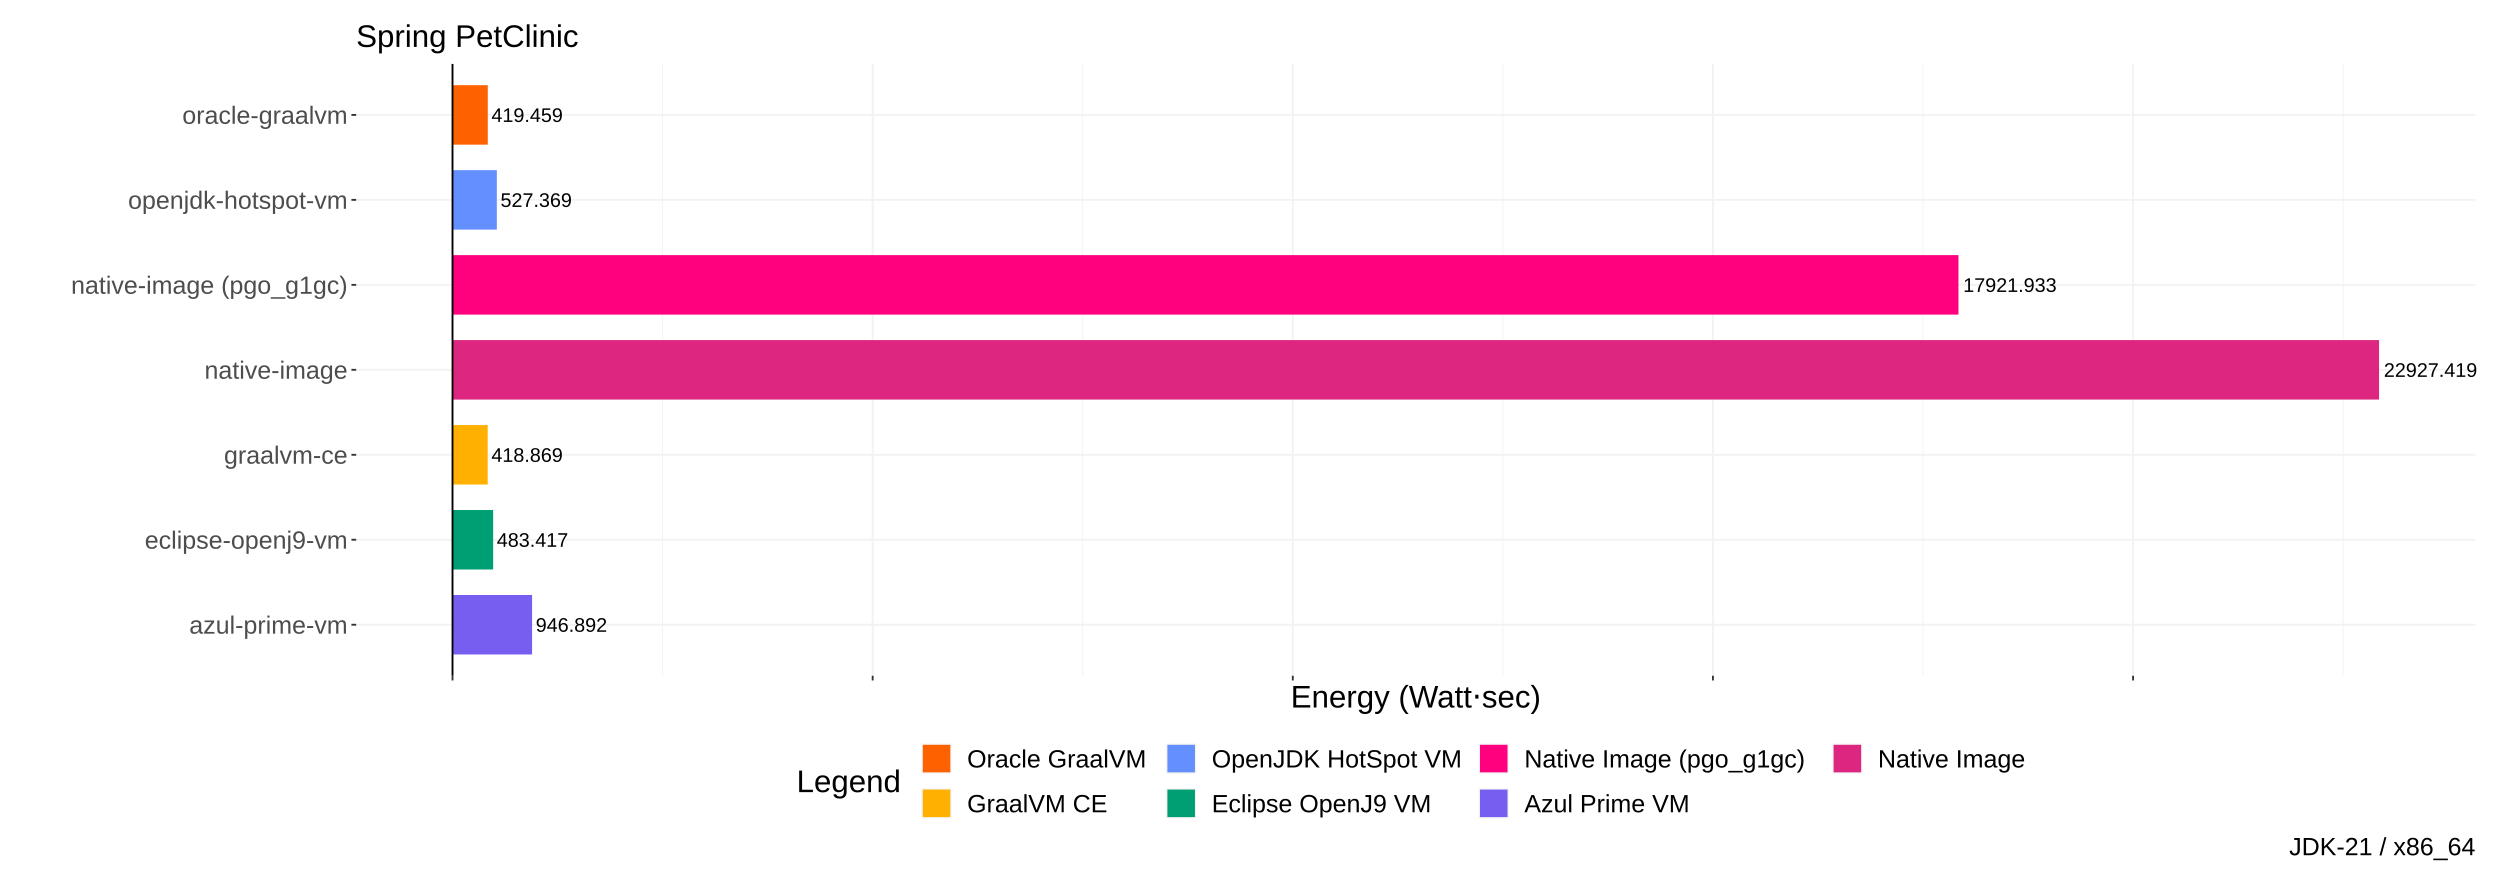
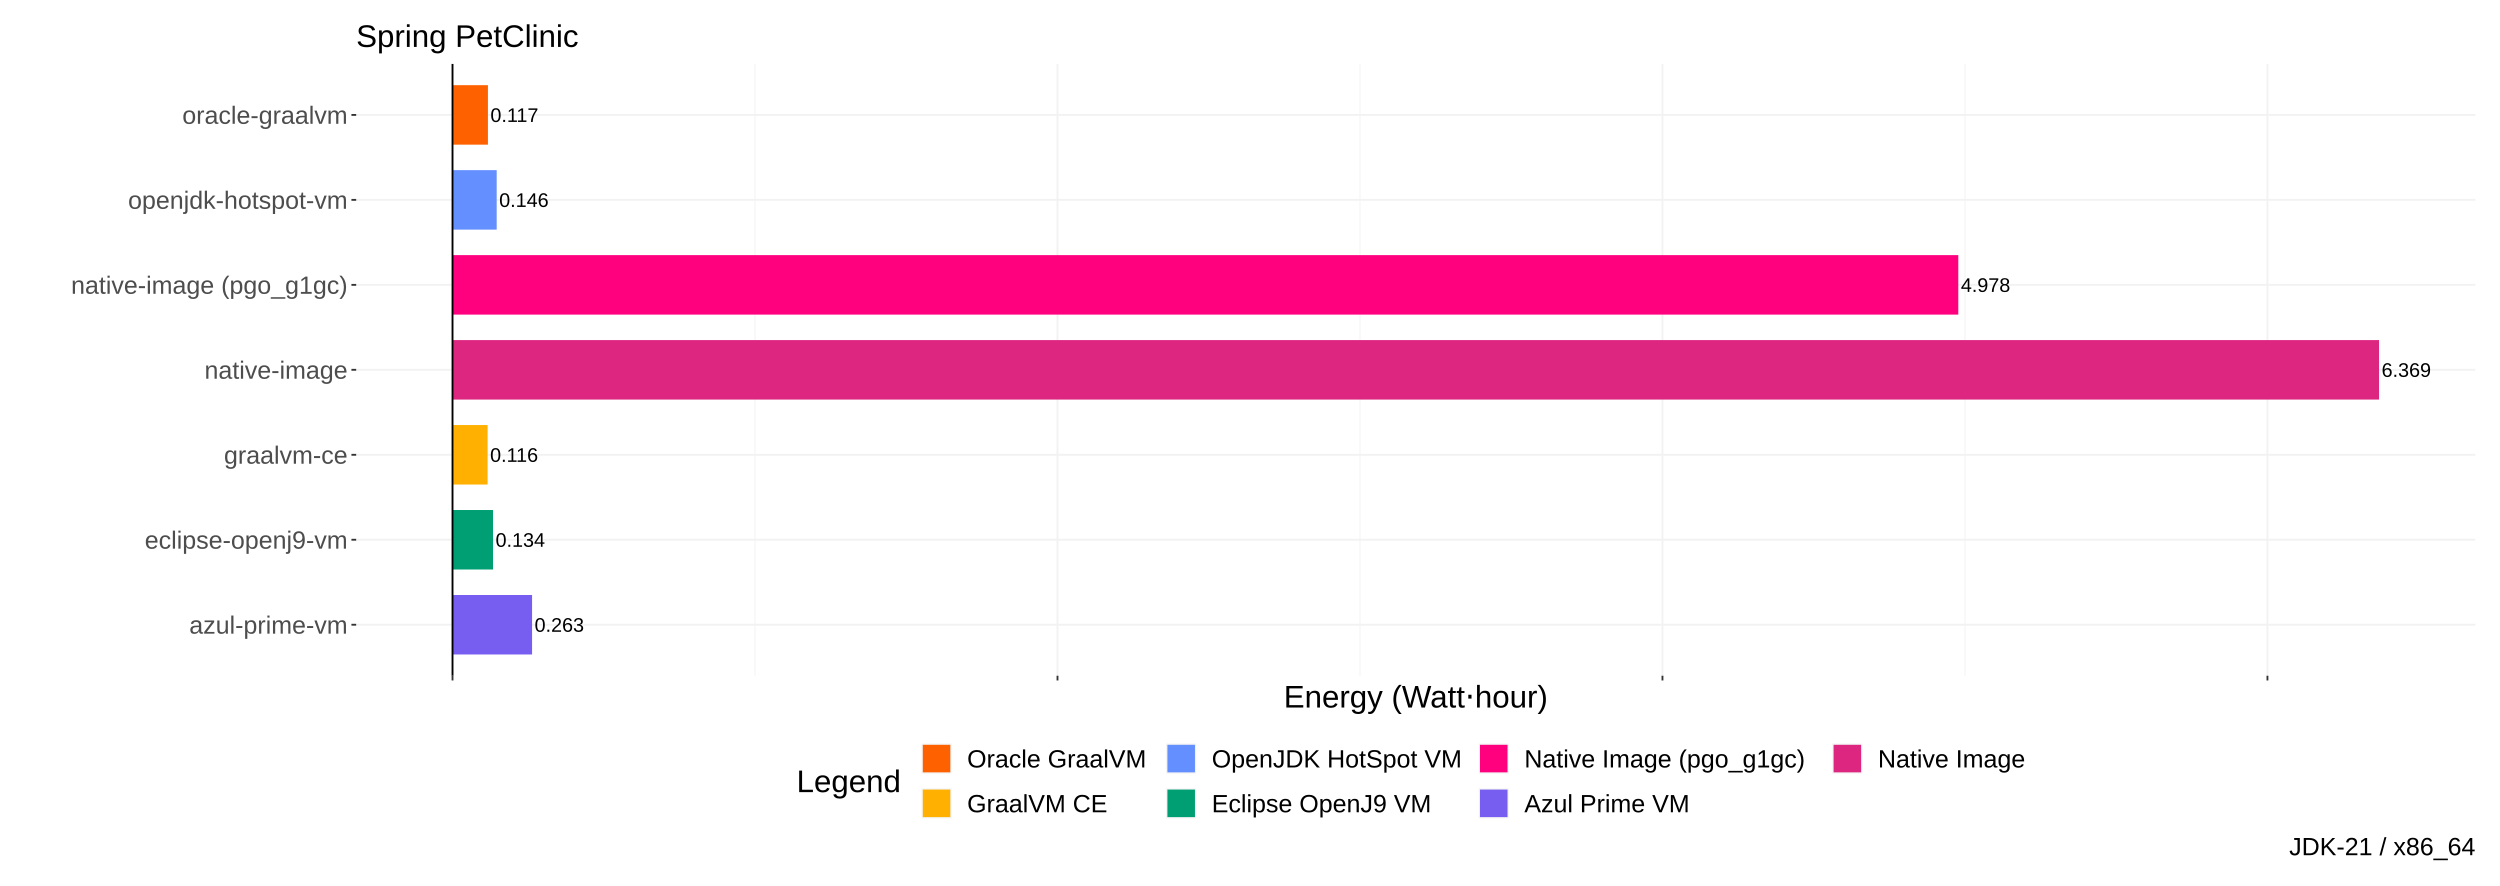
<svg xmlns="http://www.w3.org/2000/svg" class="svglite" width="1440.00pt" height="510.24pt" viewBox="0 0 1440.00 510.24">
  <defs>
    <style type="text/css">
    .svglite line, .svglite polyline, .svglite polygon, .svglite path, .svglite rect, .svglite circle {
      fill: none;
      stroke: #000000;
      stroke-linecap: round;
      stroke-linejoin: round;
      stroke-miterlimit: 10.00;
    }
    .svglite text {
      white-space: pre;
    }
  </style>
  </defs>
  <rect width="100%" height="100%" style="stroke: none; fill: #FFFFFF;" />
  <defs>
    <clipPath id="cpMC4wMHwxNDQwLjAwfDAuMDB8NTEwLjI0">
      <rect x="0.00" y="0.00" width="1440.00" height="510.24" />
    </clipPath>
  </defs>
  <g clip-path="url(#cpMC4wMHwxNDQwLjAwfDAuMDB8NTEwLjI0)">
    <rect x="0.00" y="0.00" width="1440.00" height="510.24" style="stroke-width: 1.07; stroke: #FFFFFF; fill: #FFFFFF;" />
    <rect x="205.16" y="36.82" width="1220.66" height="352.39" style="stroke-width: 1.07; stroke: none;" />
-     <polyline points="381.65,389.21 381.65,36.82 " style="stroke-width: 0.53; stroke: #F2F2F2; stroke-linecap: butt;" />
-     <polyline points="623.65,389.21 623.65,36.82 " style="stroke-width: 0.53; stroke: #F2F2F2; stroke-linecap: butt;" />
-     <polyline points="865.65,389.21 865.65,36.82 " style="stroke-width: 0.53; stroke: #F2F2F2; stroke-linecap: butt;" />
-     <polyline points="1107.65,389.21 1107.65,36.82 " style="stroke-width: 0.53; stroke: #F2F2F2; stroke-linecap: butt;" />
-     <polyline points="1349.65,389.21 1349.65,36.82 " style="stroke-width: 0.53; stroke: #F2F2F2; stroke-linecap: butt;" />
+     <polyline points="434.88,389.21 434.88,36.82 " style="stroke-width: 0.53; stroke: #F2F2F2; stroke-linecap: butt;" />
+     <polyline points="783.35,389.21 783.35,36.82 " style="stroke-width: 0.53; stroke: #F2F2F2; stroke-linecap: butt;" />
+     <polyline points="1131.82,389.21 1131.82,36.82 " style="stroke-width: 0.53; stroke: #F2F2F2; stroke-linecap: butt;" />
    <polyline points="205.16,359.85 1425.83,359.85 " style="stroke-width: 1.07; stroke: #F2F2F2; stroke-linecap: butt;" />
    <polyline points="205.16,310.90 1425.83,310.90 " style="stroke-width: 1.07; stroke: #F2F2F2; stroke-linecap: butt;" />
    <polyline points="205.16,261.96 1425.83,261.96 " style="stroke-width: 1.07; stroke: #F2F2F2; stroke-linecap: butt;" />
    <polyline points="205.16,213.02 1425.83,213.02 " style="stroke-width: 1.07; stroke: #F2F2F2; stroke-linecap: butt;" />
    <polyline points="205.16,164.08 1425.83,164.08 " style="stroke-width: 1.07; stroke: #F2F2F2; stroke-linecap: butt;" />
    <polyline points="205.16,115.13 1425.83,115.13 " style="stroke-width: 1.07; stroke: #F2F2F2; stroke-linecap: butt;" />
    <polyline points="205.16,66.19 1425.83,66.19 " style="stroke-width: 1.07; stroke: #F2F2F2; stroke-linecap: butt;" />
    <polyline points="260.65,389.21 260.65,36.82 " style="stroke-width: 1.07; stroke: #F2F2F2; stroke-linecap: butt;" />
-     <polyline points="502.65,389.21 502.65,36.82 " style="stroke-width: 1.07; stroke: #F2F2F2; stroke-linecap: butt;" />
-     <polyline points="744.65,389.21 744.65,36.82 " style="stroke-width: 1.07; stroke: #F2F2F2; stroke-linecap: butt;" />
-     <polyline points="986.65,389.21 986.65,36.82 " style="stroke-width: 1.07; stroke: #F2F2F2; stroke-linecap: butt;" />
-     <polyline points="1228.65,389.21 1228.65,36.82 " style="stroke-width: 1.07; stroke: #F2F2F2; stroke-linecap: butt;" />
-     <rect x="260.65" y="49.06" width="20.30" height="34.26" style="stroke-width: 1.07; stroke: none; stroke-linecap: butt; stroke-linejoin: miter; fill: #FE6100;" />
+     <polyline points="609.12,389.21 609.12,36.82 " style="stroke-width: 1.07; stroke: #F2F2F2; stroke-linecap: butt;" />
+     <polyline points="957.58,389.21 957.58,36.82 " style="stroke-width: 1.07; stroke: #F2F2F2; stroke-linecap: butt;" />
+     <polyline points="1306.05,389.21 1306.05,36.82 " style="stroke-width: 1.07; stroke: #F2F2F2; stroke-linecap: butt;" />
+     <rect x="260.65" y="49.06" width="20.39" height="34.26" style="stroke-width: 1.07; stroke: none; stroke-linecap: butt; stroke-linejoin: miter; fill: #FE6100;" />
    <rect x="260.65" y="195.89" width="1109.69" height="34.26" style="stroke-width: 1.07; stroke: none; stroke-linecap: butt; stroke-linejoin: miter; fill: #DC267F;" />
-     <rect x="260.65" y="342.72" width="45.83" height="34.26" style="stroke-width: 1.07; stroke: none; stroke-linecap: butt; stroke-linejoin: miter; fill: #785EF0;" />
-     <rect x="260.65" y="293.77" width="23.40" height="34.26" style="stroke-width: 1.07; stroke: none; stroke-linecap: butt; stroke-linejoin: miter; fill: #009E73;" />
-     <rect x="260.65" y="146.95" width="867.43" height="34.26" style="stroke-width: 1.07; stroke: none; stroke-linecap: butt; stroke-linejoin: miter; fill: #FF007F;" />
-     <rect x="260.65" y="244.83" width="20.27" height="34.26" style="stroke-width: 1.07; stroke: none; stroke-linecap: butt; stroke-linejoin: miter; fill: #FFB000;" />
-     <rect x="260.65" y="98.00" width="25.52" height="34.26" style="stroke-width: 1.07; stroke: none; stroke-linecap: butt; stroke-linejoin: miter; fill: #648FFF;" />
-     <text x="283.06" y="70.25" style="font-size: 11.38px; font-family: &quot;Liberation Sans&quot;;" textLength="42.10px" lengthAdjust="spacingAndGlyphs">419.459</text>
-     <text x="1373.10" y="217.08" style="font-size: 11.38px; font-family: &quot;Liberation Sans&quot;;" textLength="55.12px" lengthAdjust="spacingAndGlyphs">22927.419</text>
-     <text x="308.58" y="363.91" style="font-size: 11.38px; font-family: &quot;Liberation Sans&quot;;" textLength="42.10px" lengthAdjust="spacingAndGlyphs">946.892</text>
-     <text x="286.15" y="314.97" style="font-size: 11.38px; font-family: &quot;Liberation Sans&quot;;" textLength="42.10px" lengthAdjust="spacingAndGlyphs">483.417</text>
-     <text x="1130.83" y="168.14" style="font-size: 11.38px; font-family: &quot;Liberation Sans&quot;;" textLength="55.12px" lengthAdjust="spacingAndGlyphs">17921.933</text>
-     <text x="283.03" y="266.03" style="font-size: 11.38px; font-family: &quot;Liberation Sans&quot;;" textLength="42.10px" lengthAdjust="spacingAndGlyphs">418.869</text>
-     <text x="288.28" y="119.20" style="font-size: 11.38px; font-family: &quot;Liberation Sans&quot;;" textLength="42.10px" lengthAdjust="spacingAndGlyphs">527.369</text>
+     <rect x="260.65" y="342.72" width="45.82" height="34.26" style="stroke-width: 1.07; stroke: none; stroke-linecap: butt; stroke-linejoin: miter; fill: #785EF0;" />
+     <rect x="260.65" y="293.77" width="23.35" height="34.26" style="stroke-width: 1.07; stroke: none; stroke-linecap: butt; stroke-linejoin: miter; fill: #009E73;" />
+     <rect x="260.65" y="146.95" width="867.33" height="34.26" style="stroke-width: 1.07; stroke: none; stroke-linecap: butt; stroke-linejoin: miter; fill: #FF007F;" />
+     <rect x="260.65" y="244.83" width="20.21" height="34.26" style="stroke-width: 1.07; stroke: none; stroke-linecap: butt; stroke-linejoin: miter; fill: #FFB000;" />
+     <rect x="260.65" y="98.00" width="25.44" height="34.26" style="stroke-width: 1.07; stroke: none; stroke-linecap: butt; stroke-linejoin: miter; fill: #648FFF;" />
+     <text x="282.49" y="70.25" style="font-size: 11.38px; font-family: &quot;Liberation Sans&quot;;" textLength="29.08px" lengthAdjust="spacingAndGlyphs">0.117</text>
+     <text x="1371.80" y="217.08" style="font-size: 11.38px; font-family: &quot;Liberation Sans&quot;;" textLength="29.08px" lengthAdjust="spacingAndGlyphs">6.369</text>
+     <text x="307.93" y="363.91" style="font-size: 11.38px; font-family: &quot;Liberation Sans&quot;;" textLength="29.08px" lengthAdjust="spacingAndGlyphs">0.263</text>
+     <text x="285.45" y="314.97" style="font-size: 11.38px; font-family: &quot;Liberation Sans&quot;;" textLength="29.08px" lengthAdjust="spacingAndGlyphs">0.134</text>
+     <text x="1129.44" y="168.14" style="font-size: 11.38px; font-family: &quot;Liberation Sans&quot;;" textLength="29.08px" lengthAdjust="spacingAndGlyphs">4.978</text>
+     <text x="282.31" y="266.03" style="font-size: 11.38px; font-family: &quot;Liberation Sans&quot;;" textLength="29.08px" lengthAdjust="spacingAndGlyphs">0.116</text>
+     <text x="287.54" y="119.20" style="font-size: 11.38px; font-family: &quot;Liberation Sans&quot;;" textLength="29.08px" lengthAdjust="spacingAndGlyphs">0.146</text>
    <line x1="260.65" y1="389.21" x2="260.65" y2="36.82" style="stroke-width: 1.07; stroke-linecap: butt;" />
    <text x="200.23" y="364.99" text-anchor="end" style="font-size: 14.40px;fill: #4D4D4D; font-family: &quot;Liberation Sans&quot;;" textLength="97.55px" lengthAdjust="spacingAndGlyphs">azul-prime-vm</text>
    <text x="200.23" y="316.05" text-anchor="end" style="font-size: 14.40px;fill: #4D4D4D; font-family: &quot;Liberation Sans&quot;;" textLength="122.85px" lengthAdjust="spacingAndGlyphs">eclipse-openj9-vm</text>
    <text x="200.23" y="267.10" text-anchor="end" style="font-size: 14.40px;fill: #4D4D4D; font-family: &quot;Liberation Sans&quot;;" textLength="75.07px" lengthAdjust="spacingAndGlyphs">graalvm-ce</text>
    <text x="200.23" y="218.16" text-anchor="end" style="font-size: 14.40px;fill: #4D4D4D; font-family: &quot;Liberation Sans&quot;;" textLength="88.14px" lengthAdjust="spacingAndGlyphs">native-image</text>
    <text x="200.23" y="169.22" text-anchor="end" style="font-size: 14.40px;fill: #4D4D4D; font-family: &quot;Liberation Sans&quot;;" textLength="166.15px" lengthAdjust="spacingAndGlyphs">native-image (pgo_g1gc)</text>
    <text x="200.23" y="120.27" text-anchor="end" style="font-size: 14.40px;fill: #4D4D4D; font-family: &quot;Liberation Sans&quot;;" textLength="137.28px" lengthAdjust="spacingAndGlyphs">openjdk-hotspot-vm</text>
    <text x="200.23" y="71.33" text-anchor="end" style="font-size: 14.40px;fill: #4D4D4D; font-family: &quot;Liberation Sans&quot;;" textLength="101.50px" lengthAdjust="spacingAndGlyphs">oracle-graalvm</text>
    <polyline points="202.42,359.85 205.16,359.85 " style="stroke-width: 1.07; stroke: #333333; stroke-linecap: butt;" />
    <polyline points="202.42,310.90 205.16,310.90 " style="stroke-width: 1.07; stroke: #333333; stroke-linecap: butt;" />
    <polyline points="202.42,261.96 205.16,261.96 " style="stroke-width: 1.07; stroke: #333333; stroke-linecap: butt;" />
    <polyline points="202.42,213.02 205.16,213.02 " style="stroke-width: 1.07; stroke: #333333; stroke-linecap: butt;" />
    <polyline points="202.42,164.08 205.16,164.08 " style="stroke-width: 1.07; stroke: #333333; stroke-linecap: butt;" />
    <polyline points="202.42,115.13 205.16,115.13 " style="stroke-width: 1.07; stroke: #333333; stroke-linecap: butt;" />
    <polyline points="202.42,66.19 205.16,66.19 " style="stroke-width: 1.07; stroke: #333333; stroke-linecap: butt;" />
    <polyline points="260.65,391.95 260.65,389.21 " style="stroke-width: 1.07; stroke: #333333; stroke-linecap: butt;" />
-     <polyline points="502.65,391.95 502.65,389.21 " style="stroke-width: 1.07; stroke: #333333; stroke-linecap: butt;" />
-     <polyline points="744.65,391.95 744.65,389.21 " style="stroke-width: 1.07; stroke: #333333; stroke-linecap: butt;" />
-     <polyline points="986.65,391.95 986.65,389.21 " style="stroke-width: 1.07; stroke: #333333; stroke-linecap: butt;" />
-     <polyline points="1228.65,391.95 1228.65,389.21 " style="stroke-width: 1.07; stroke: #333333; stroke-linecap: butt;" />
-     <text x="815.50" y="407.54" text-anchor="middle" style="font-size: 18.00px; font-family: &quot;Liberation Sans&quot;;" textLength="152.52px" lengthAdjust="spacingAndGlyphs">Energy (Watt⋅sec)</text>
+     <polyline points="609.12,391.95 609.12,389.21 " style="stroke-width: 1.07; stroke: #333333; stroke-linecap: butt;" />
+     <polyline points="957.58,391.95 957.58,389.21 " style="stroke-width: 1.07; stroke: #333333; stroke-linecap: butt;" />
+     <polyline points="1306.05,391.95 1306.05,389.21 " style="stroke-width: 1.07; stroke: #333333; stroke-linecap: butt;" />
+     <text x="815.50" y="407.54" text-anchor="middle" style="font-size: 18.00px; font-family: &quot;Liberation Sans&quot;;" textLength="165.68px" lengthAdjust="spacingAndGlyphs">Energy (Watt⋅hour)</text>
    <rect x="453.37" y="422.82" width="724.26" height="54.02" style="stroke-width: 1.07; stroke: none; fill: #FFFFFF;" />
    <text x="458.84" y="456.26" style="font-size: 18.00px; font-family: &quot;Liberation Sans&quot;;" textLength="63.01px" lengthAdjust="spacingAndGlyphs">Legend</text>
    <rect x="530.82" y="428.30" width="17.28" height="17.28" style="stroke-width: 1.07; stroke: none; fill: #F2F2F2;" />
    <rect x="531.53" y="429.01" width="15.86" height="15.86" style="stroke-width: 1.07; stroke: none; stroke-linecap: butt; stroke-linejoin: miter; fill: #FE6100;" />
    <rect x="671.72" y="428.30" width="17.28" height="17.28" style="stroke-width: 1.07; stroke: none; fill: #F2F2F2;" />
    <rect x="672.43" y="429.01" width="15.86" height="15.86" style="stroke-width: 1.07; stroke: none; stroke-linecap: butt; stroke-linejoin: miter; fill: #648FFF;" />
    <rect x="851.76" y="428.30" width="17.28" height="17.28" style="stroke-width: 1.07; stroke: none; fill: #F2F2F2;" />
    <rect x="852.47" y="429.01" width="15.86" height="15.86" style="stroke-width: 1.07; stroke: none; stroke-linecap: butt; stroke-linejoin: miter; fill: #FF007F;" />
    <rect x="1055.44" y="428.30" width="17.28" height="17.28" style="stroke-width: 1.07; stroke: none; fill: #F2F2F2;" />
    <rect x="1056.15" y="429.01" width="15.86" height="15.86" style="stroke-width: 1.07; stroke: none; stroke-linecap: butt; stroke-linejoin: miter; fill: #DC267F;" />
    <rect x="530.82" y="454.09" width="17.28" height="17.28" style="stroke-width: 1.07; stroke: none; fill: #F2F2F2;" />
    <rect x="531.53" y="454.80" width="15.86" height="15.86" style="stroke-width: 1.07; stroke: none; stroke-linecap: butt; stroke-linejoin: miter; fill: #FFB000;" />
    <rect x="671.72" y="454.09" width="17.28" height="17.28" style="stroke-width: 1.07; stroke: none; fill: #F2F2F2;" />
    <rect x="672.43" y="454.80" width="15.86" height="15.86" style="stroke-width: 1.07; stroke: none; stroke-linecap: butt; stroke-linejoin: miter; fill: #009E73;" />
    <rect x="851.76" y="454.09" width="17.28" height="17.28" style="stroke-width: 1.07; stroke: none; fill: #F2F2F2;" />
    <rect x="852.47" y="454.80" width="15.86" height="15.86" style="stroke-width: 1.07; stroke: none; stroke-linecap: butt; stroke-linejoin: miter; fill: #785EF0;" />
    <text x="557.06" y="442.08" style="font-size: 14.40px; font-family: &quot;Liberation Sans&quot;;" textLength="105.69px" lengthAdjust="spacingAndGlyphs">Oracle GraalVM</text>
    <text x="697.97" y="442.08" style="font-size: 14.40px; font-family: &quot;Liberation Sans&quot;;" textLength="144.83px" lengthAdjust="spacingAndGlyphs">OpenJDK HotSpot VM</text>
    <text x="878.01" y="442.08" style="font-size: 14.40px; font-family: &quot;Liberation Sans&quot;;" textLength="168.47px" lengthAdjust="spacingAndGlyphs">Native Image (pgo_g1gc)</text>
    <text x="1081.69" y="442.08" style="font-size: 14.40px; font-family: &quot;Liberation Sans&quot;;" textLength="90.46px" lengthAdjust="spacingAndGlyphs">Native Image</text>
    <text x="557.06" y="467.87" style="font-size: 14.40px; font-family: &quot;Liberation Sans&quot;;" textLength="78.80px" lengthAdjust="spacingAndGlyphs">GraalVM CE</text>
    <text x="697.97" y="467.87" style="font-size: 14.40px; font-family: &quot;Liberation Sans&quot;;" textLength="124.62px" lengthAdjust="spacingAndGlyphs">Eclipse OpenJ9 VM</text>
    <text x="878.01" y="467.87" style="font-size: 14.40px; font-family: &quot;Liberation Sans&quot;;" textLength="97.67px" lengthAdjust="spacingAndGlyphs">Azul Prime VM</text>
    <text x="205.16" y="27.03" style="font-size: 18.00px; font-family: &quot;Liberation Sans&quot;;" textLength="132.54px" lengthAdjust="spacingAndGlyphs">Spring PetClinic</text>
    <text x="1425.83" y="492.61" text-anchor="end" style="font-size: 14.40px; font-family: &quot;Liberation Sans&quot;;" textLength="104.20px" lengthAdjust="spacingAndGlyphs">JDK-21 / x86_64</text>
  </g>
</svg>
